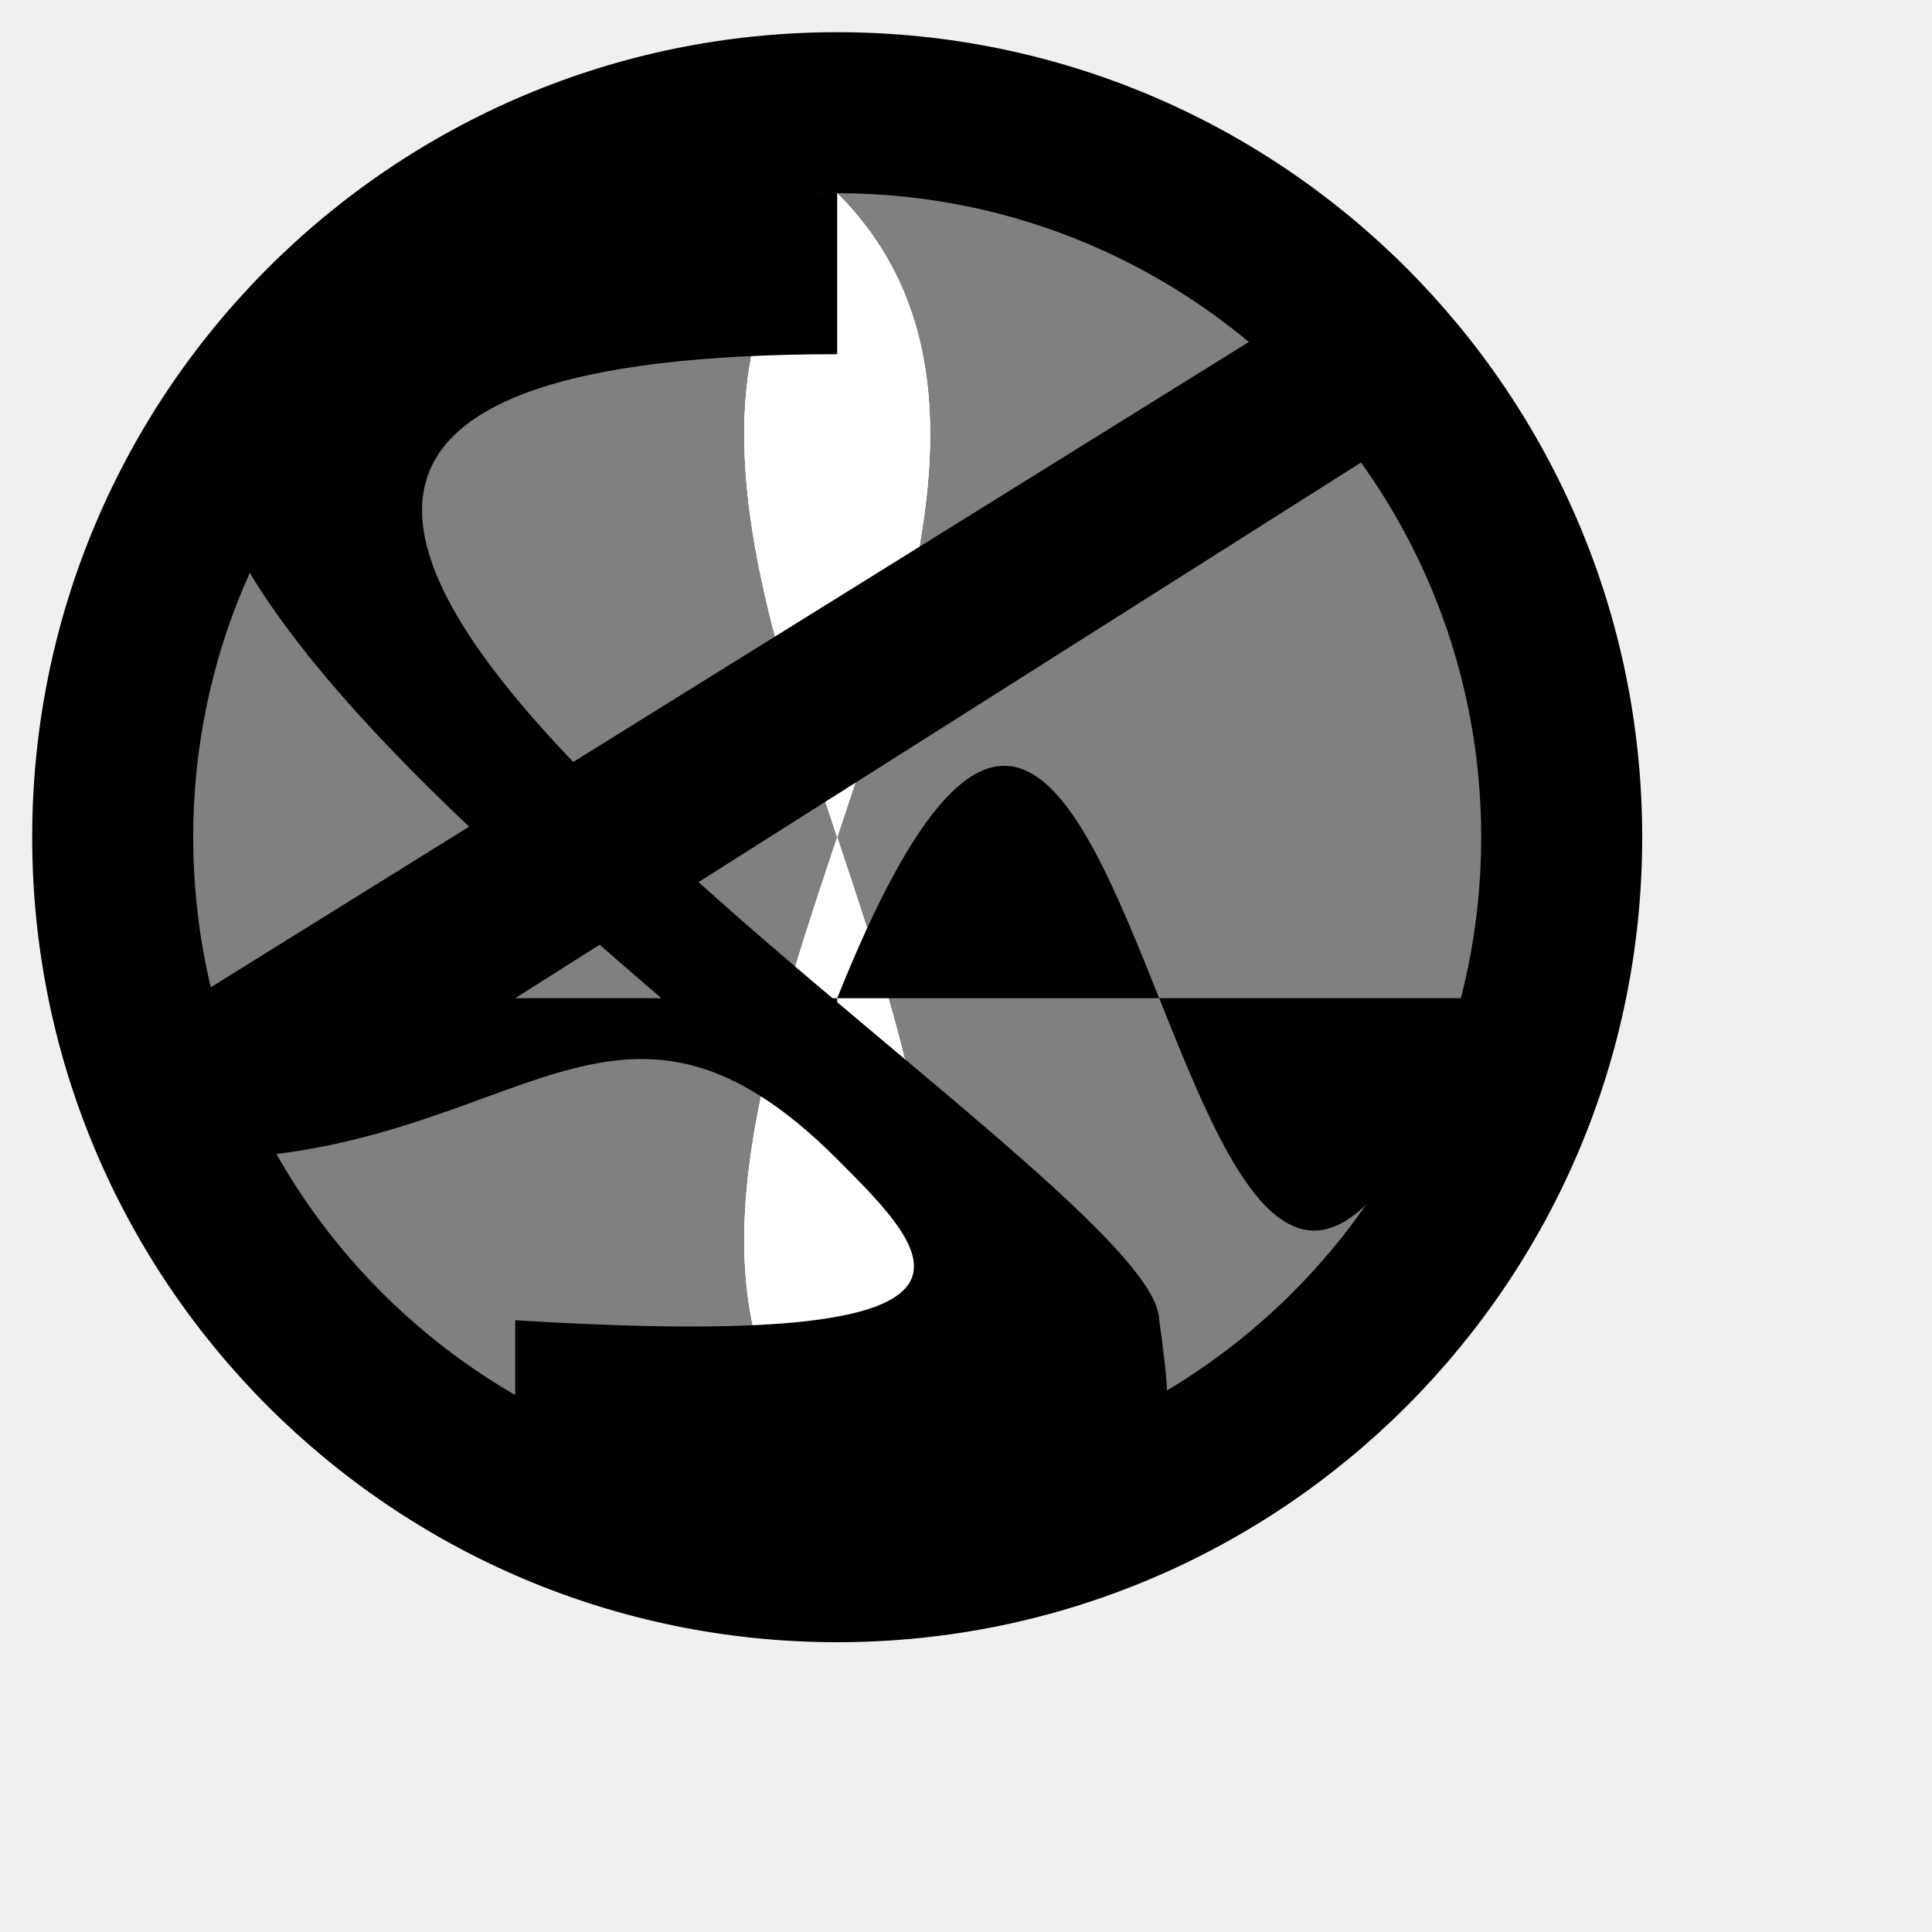
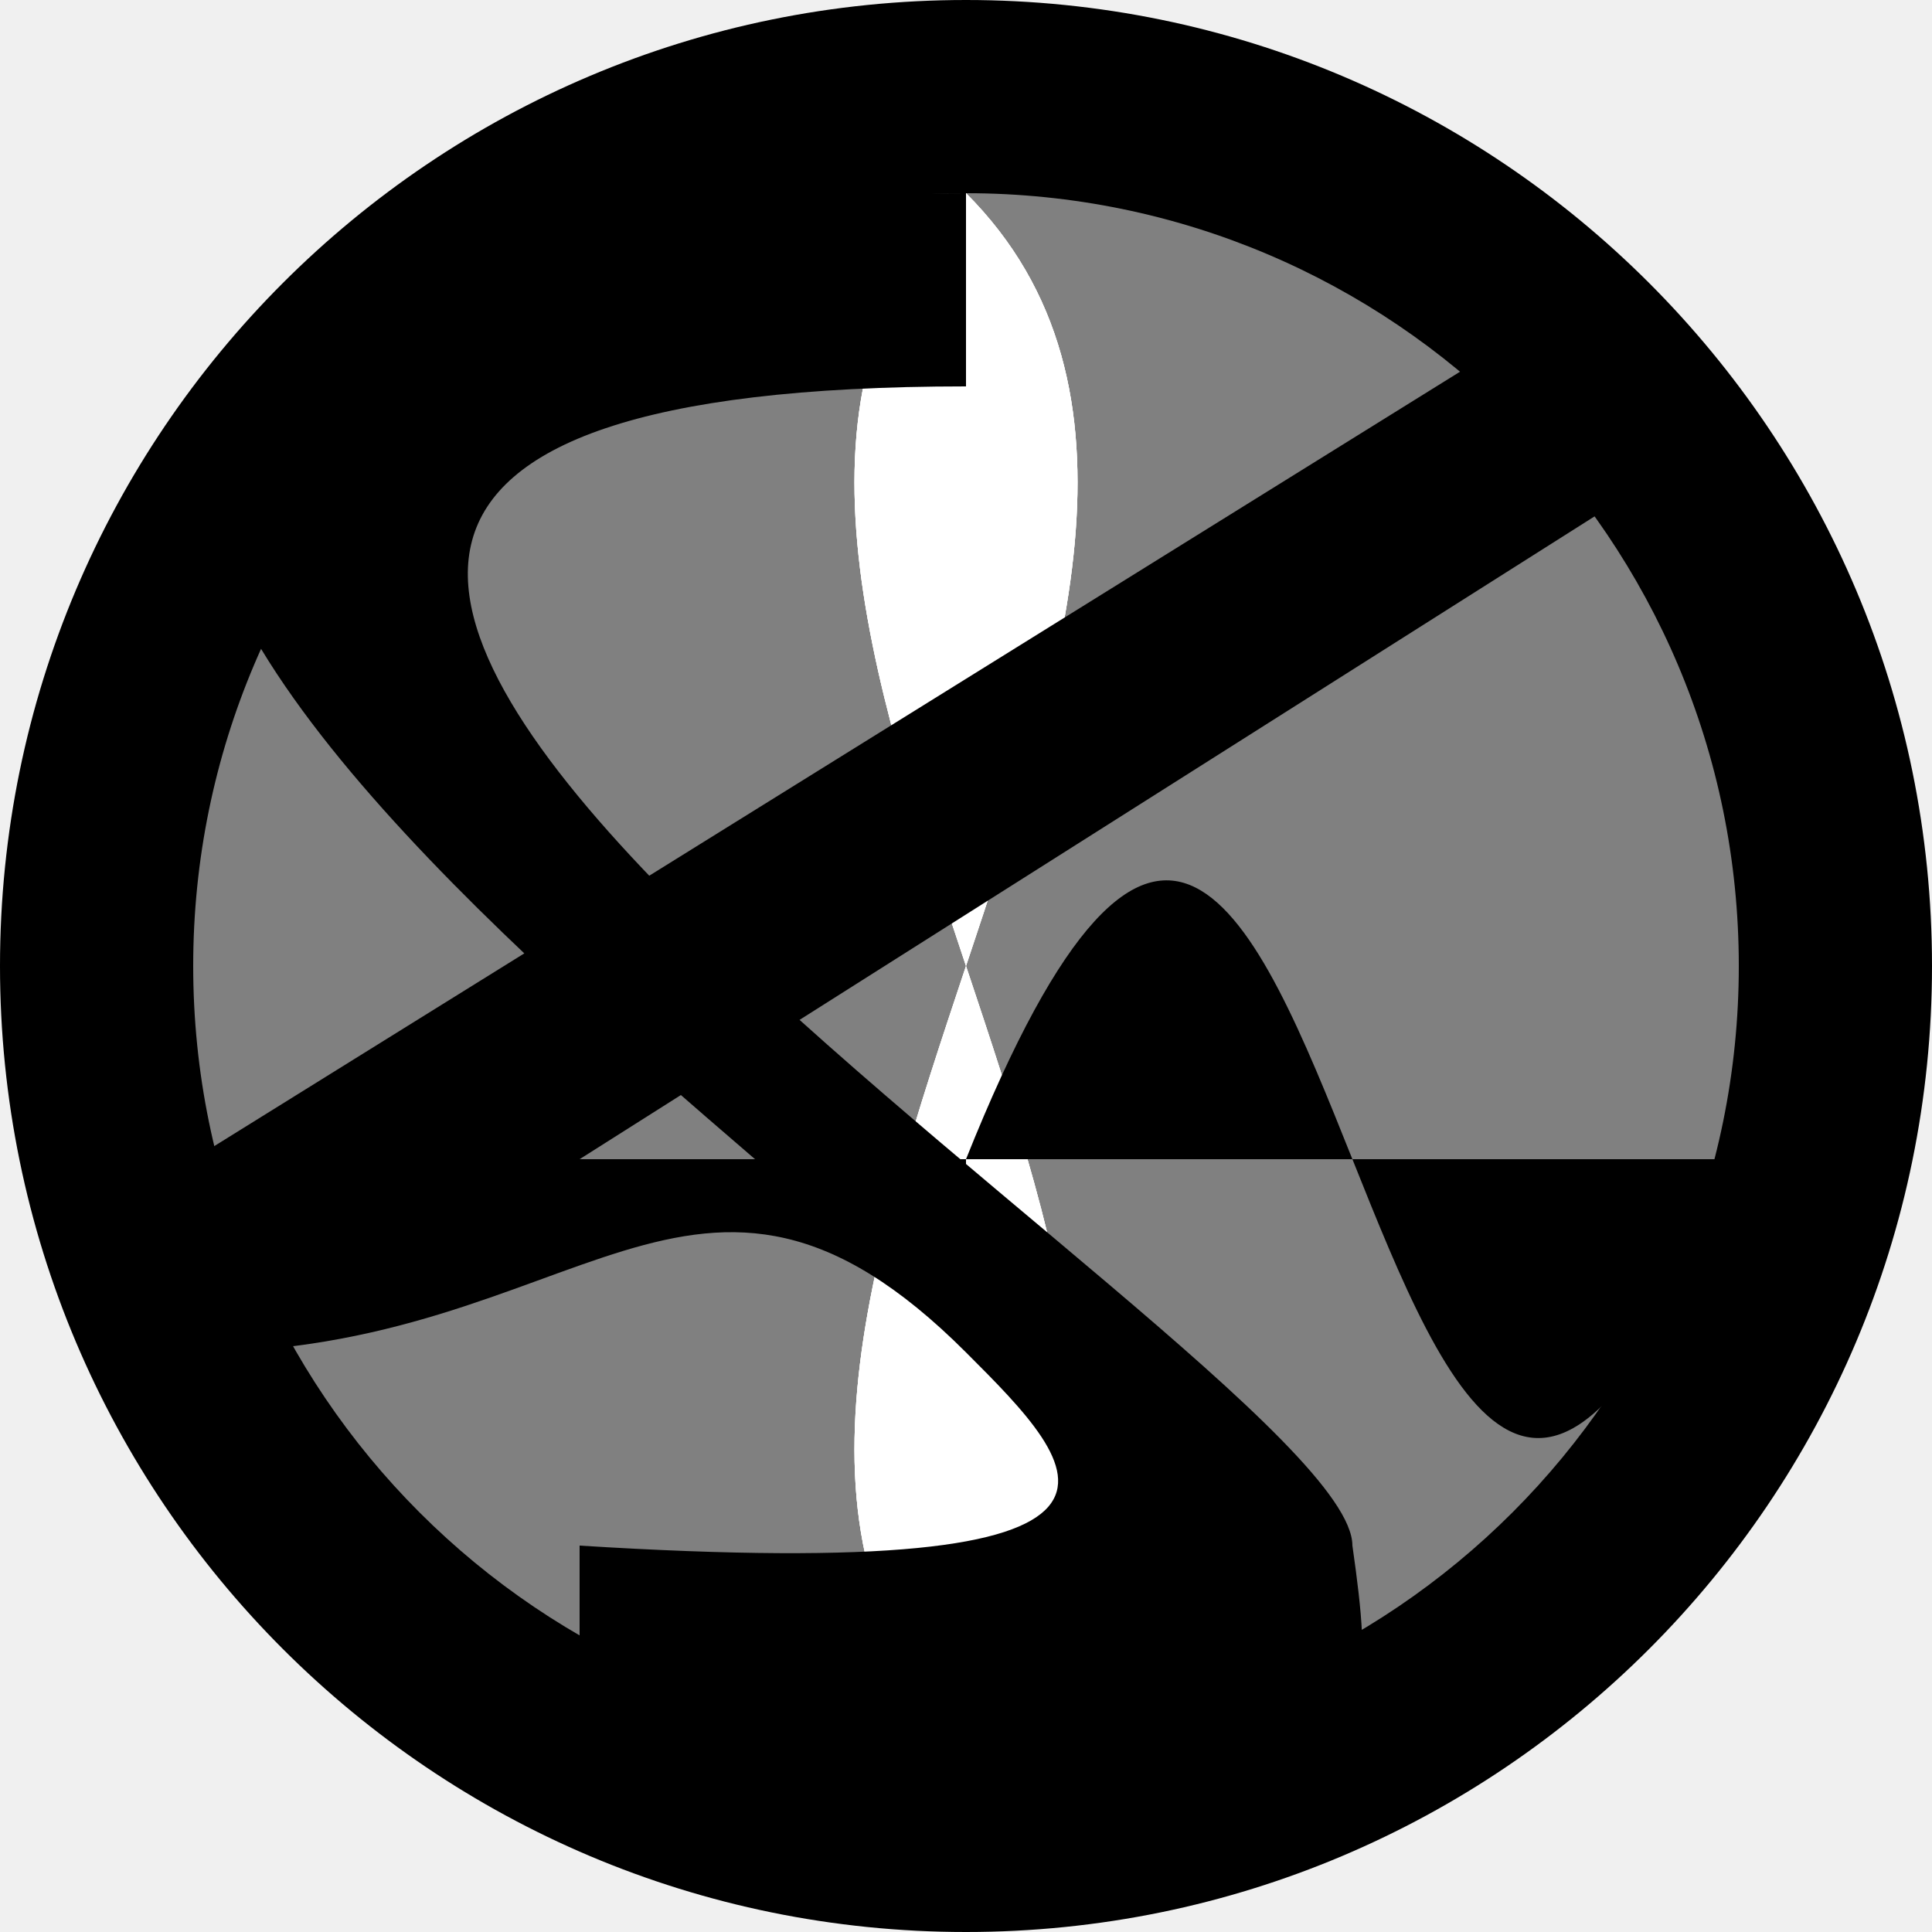
- <svg xmlns="http://www.w3.org/2000/svg" viewBox="-.6 -.6 6 6" version="1.1">
+ <svg xmlns="http://www.w3.org/2000/svg" viewBox="-.5 -.5 5 5" version="1.1">
  <circle cx="2" cy="2" r="2.5" fill="black" stroke="black" stroke-width="0" />
  <circle cx="2" cy="2" r="2" fill="gray" />
  <path d="M 2 4 C 1 3 3 1 2 0 C 1 1 3 3 2 4" fill="white">
    <animateTransform attributeType="xml" attributeName="transform" type="rotate" from="-60 2 2" to="300 2 2" dur="7s" additive="sum" repeatCount="indefinite" />
  </path>
  <path d="M 2 4 C 1 3 3 1 2 0 C 1 1 3 3 2 4" fill="white">
    <animateTransform attributeType="xml" attributeName="transform" type="rotate" from="0 2 2" to="360 2 2" dur="3s" additive="sum" repeatCount="indefinite" />
  </path>
  <path d="M 2 4 C 1 3 3 1 2 0 C 1 1 3 3 2 4" fill="white">
    <animateTransform attributeType="xml" attributeName="transform" type="rotate" from="60 2 2" to="420 2 2" dur="10s" repeatCount="indefinite" />
  </path>
  <path d="M4 2.5 2 2.5 1 2.5 4 .6 3.7.2 0 2.5 0 3C1 3 1.3 2.3 2 3L2 3C2.3 3.3 2.6 3.6 1 3.5L1 4.1C3 4.1 3.1 4.2 3 3.5 3 3-1.4.5 2 .5L2 0C-2.2 0 1.5 2.4 2 3L2 2.5C3 0 3 5 4 2.5" fill="black" />
</svg>
